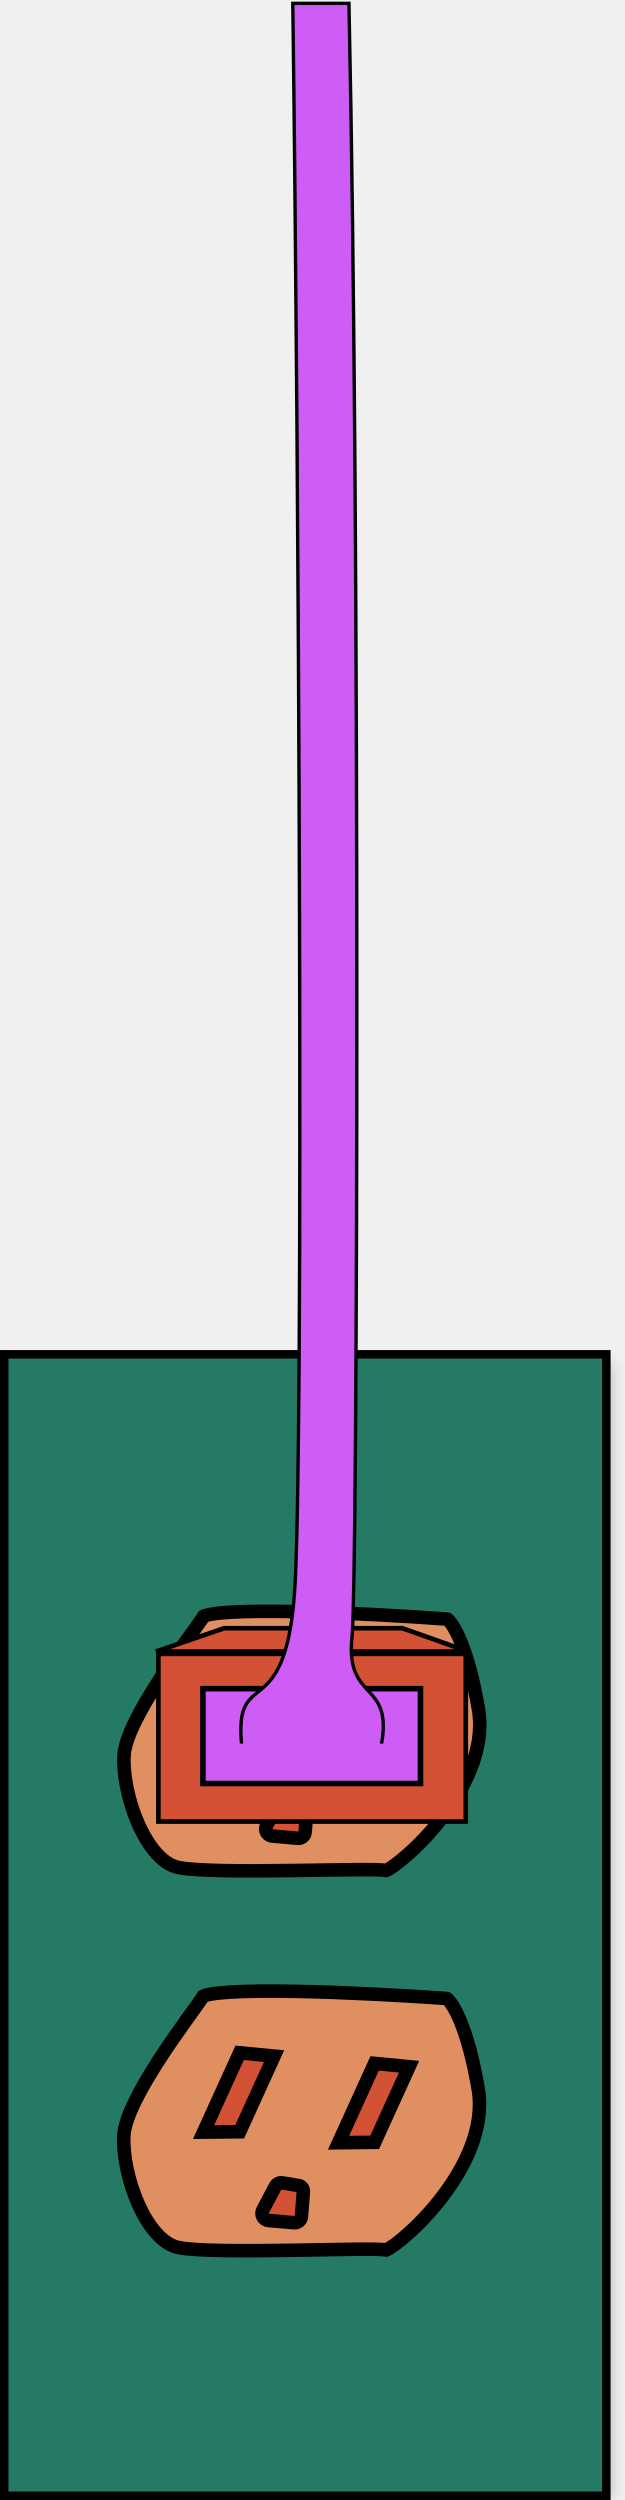
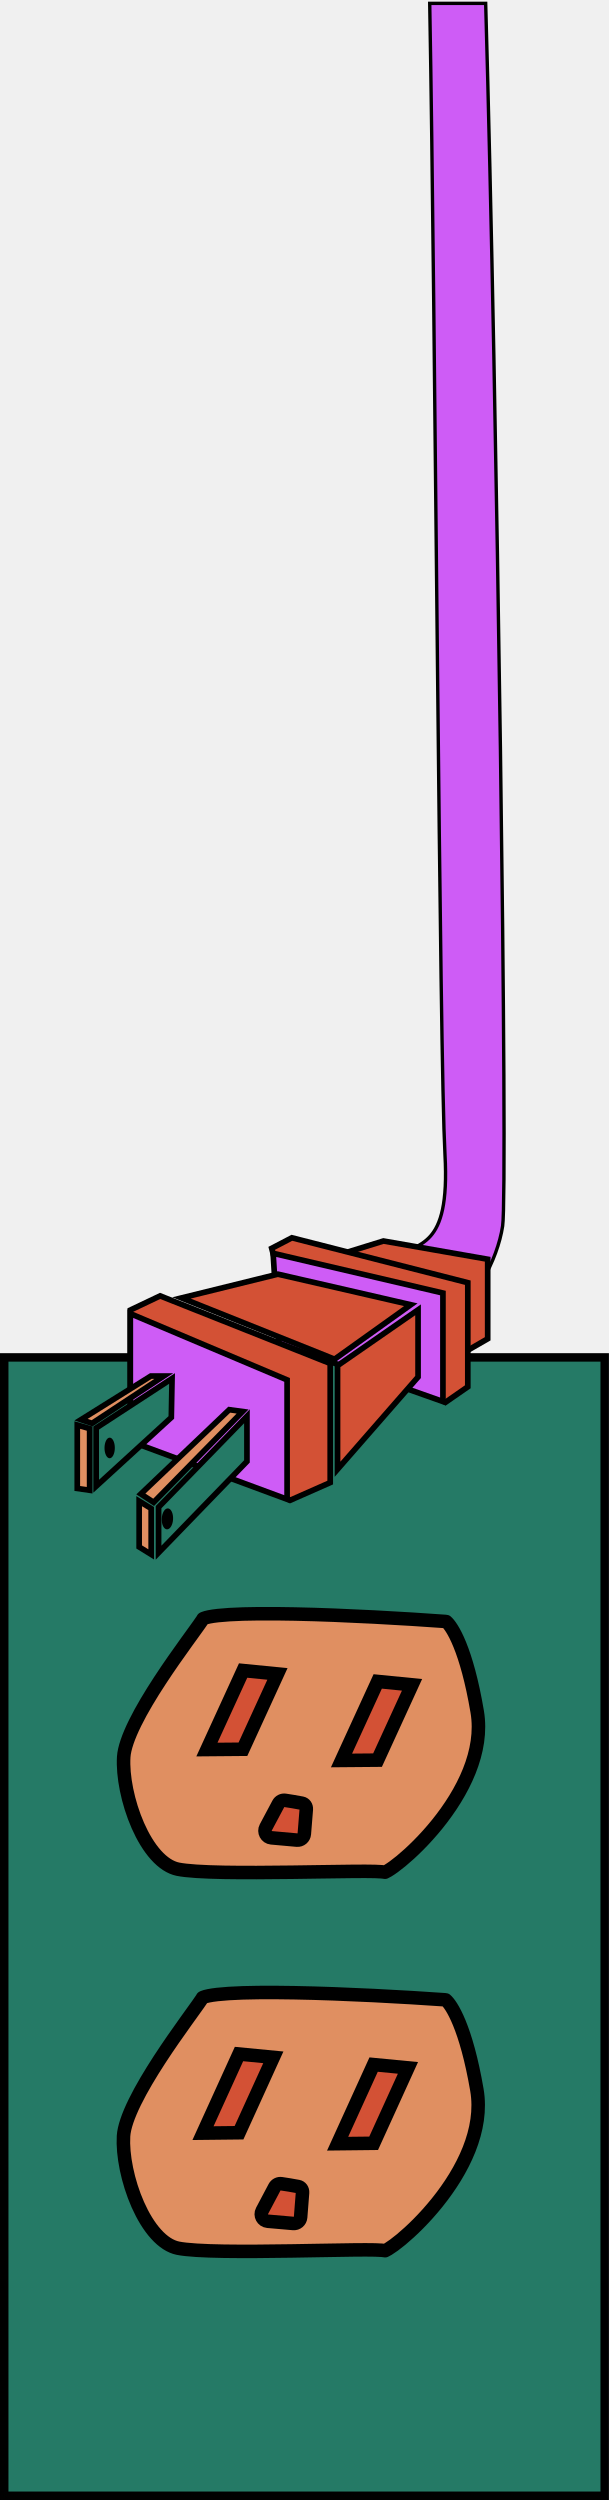
- <svg xmlns="http://www.w3.org/2000/svg" width="184" height="737" viewBox="0 0 184 737" fill="none">
-   <g filter="url(#filter0_d)">
-     <rect x="1.25" y="399.25" width="177.5" height="336.5" fill="#257A66" stroke="black" stroke-width="2.5" />
-     <path d="M60.011 476.505C60.011 476.505 60.011 476.505 60.013 476.504C60.011 476.505 60.011 476.505 60.011 476.505ZM60.084 476.463C60.124 476.443 60.181 476.415 60.262 476.382C60.585 476.248 61.093 476.099 61.819 475.954C63.263 475.664 65.295 475.441 67.829 475.286C72.88 474.976 79.666 474.949 87.164 475.103C102.145 475.411 119.79 476.437 131.68 477.303C131.805 477.312 131.877 477.326 131.913 477.336C132.684 477.981 134.195 479.928 135.919 484.172C137.642 488.415 139.504 494.766 141.058 503.949C143.06 515.783 136.755 527.917 129.261 537.207C125.551 541.805 121.643 545.589 118.543 548.143C116.988 549.424 115.672 550.366 114.712 550.943C114.314 551.182 114.015 551.336 113.813 551.424C113.738 551.408 113.672 551.397 113.618 551.388C113.385 551.349 113.125 551.319 112.856 551.296C112.316 551.25 111.63 551.219 110.837 551.198C109.245 551.156 107.107 551.154 104.604 551.173C101.585 551.197 97.987 551.253 94.112 551.314C91.563 551.354 88.893 551.396 86.188 551.431C79.351 551.522 72.262 551.573 66.194 551.46C60.063 551.345 55.159 551.064 52.583 550.534C50.356 550.076 48.17 548.641 46.114 546.349C44.064 544.063 42.245 541.036 40.752 537.643C37.752 530.825 36.223 522.902 36.57 517.357C36.729 514.81 37.96 511.317 39.961 507.265C41.935 503.268 44.55 498.937 47.271 494.774C49.989 490.617 52.789 486.662 55.123 483.419C55.704 482.612 56.26 481.842 56.782 481.122C58.24 479.106 59.421 477.473 60.084 476.463Z" fill="#E08F61" stroke="black" stroke-width="4" stroke-linecap="round" stroke-linejoin="round" />
-     <path d="M61.164 515.168L71.864 491.809L82.01 492.811L71.811 515.074L61.164 515.168Z" fill="#D35135" stroke="black" stroke-width="4" />
-     <path d="M100.95 518.389L111.651 495.031L121.796 496.033L111.598 518.296L100.95 518.389Z" fill="#D35135" stroke="black" stroke-width="4" />
-     <path d="M78.577 538.167C79.937 535.649 81.314 533.045 82.278 531.215C82.675 530.461 83.478 530.059 84.273 530.179C85.752 530.401 87.601 530.699 89.265 531.026C90.027 531.176 90.618 531.902 90.541 532.86L89.957 540.106C89.868 541.214 88.892 542.037 87.785 541.937L80.2 541.257C78.754 541.127 77.858 539.5 78.577 538.167Z" fill="#D35135" stroke="black" stroke-width="4" stroke-linecap="round" stroke-linejoin="round" />
-     <path d="M59.852 588.521C59.852 588.521 59.853 588.521 59.854 588.52C59.853 588.521 59.852 588.521 59.852 588.521ZM59.925 588.479C59.965 588.458 60.023 588.43 60.103 588.397C60.426 588.263 60.933 588.112 61.659 587.965C63.102 587.672 65.134 587.443 67.667 587.282C72.718 586.959 79.504 586.915 87.001 587.05C101.983 587.32 119.631 588.301 131.523 589.137C131.648 589.146 131.72 589.16 131.756 589.17C132.529 589.813 134.045 591.756 135.779 595.996C137.513 600.234 139.391 606.58 140.968 615.759C143.001 627.589 136.726 639.738 129.255 649.047C125.558 653.654 121.659 657.449 118.565 660.01C117.014 661.295 115.7 662.241 114.742 662.82C114.344 663.06 114.046 663.214 113.844 663.303C113.769 663.288 113.703 663.276 113.649 663.267C113.416 663.229 113.156 663.2 112.887 663.178C112.347 663.133 111.661 663.103 110.867 663.085C109.275 663.047 107.138 663.05 104.634 663.076C101.615 663.107 98.018 663.173 94.142 663.243C91.593 663.29 88.924 663.338 86.219 663.381C79.382 663.488 72.294 663.557 66.225 663.46C60.094 663.361 55.189 663.092 52.612 662.569C50.383 662.116 48.194 660.687 46.132 658.399C44.076 656.119 42.25 653.096 40.748 649.707C37.73 642.897 36.182 634.978 36.515 629.432C36.667 626.885 37.889 623.389 39.88 619.332C41.844 615.33 44.448 610.992 47.159 606.822C49.866 602.658 52.657 598.696 54.982 595.447C55.561 594.638 56.115 593.867 56.635 593.146C58.088 591.126 59.264 589.49 59.925 588.479Z" fill="#E08F61" stroke="black" stroke-width="4" stroke-linecap="round" stroke-linejoin="round" />
-     <path d="M60.007 628.555L70.648 605.169L80.796 606.146L70.654 628.435L60.007 628.555Z" fill="#D35135" stroke="black" stroke-width="4" />
-     <path d="M99.802 631.676L110.443 608.29L120.591 609.267L110.449 631.555L99.802 631.676Z" fill="#D35135" stroke="black" stroke-width="4" />
-     <path d="M77.478 651.51C78.831 648.989 80.203 646.382 81.162 644.548C81.556 643.794 82.359 643.39 83.154 643.507C84.634 643.726 86.483 644.02 88.148 644.342C88.911 644.49 89.504 645.214 89.429 646.173L88.863 653.42C88.776 654.529 87.803 655.354 86.695 655.257L79.109 654.596C77.662 654.47 76.763 652.845 77.478 651.51Z" fill="#D35135" stroke="black" stroke-width="4" stroke-linecap="round" stroke-linejoin="round" />
-   </g>
-   <rect x="46.687" y="487.552" width="90.627" height="49.433" fill="#D35135" stroke="black" stroke-width="1.373" />
-   <rect x="59.822" y="497.822" width="64.132" height="27.955" fill="#CE5CF6" stroke="black" stroke-width="1.644" />
-   <path d="M66.06 480L46 486.866H138L118.632 480H66.06Z" fill="#D35135" stroke="black" stroke-width="1.373" />
-   <path d="M86.791 470.159C83.753 509.564 68.779 490.237 71.281 515H112.308C116.311 494.922 101.542 502.284 103.802 482.206C105.412 467.906 106.212 156.293 102.868 1H86.316C87.987 125.101 89.748 431.802 86.791 470.159Z" fill="#CE5CF6" stroke="black" />
-   <rect x="70" y="514" width="43" height="2" fill="#CE5CF6" />
-   <defs>
-     <filter id="filter0_d" x="-4" y="398" width="188" height="347" filterUnits="userSpaceOnUse" color-interpolation-filters="sRGB">
-       <feFlood flood-opacity="0" result="BackgroundImageFix" />
-       <feColorMatrix in="SourceAlpha" type="matrix" values="0 0 0 0 0 0 0 0 0 0 0 0 0 0 0 0 0 0 127 0" />
-       <feOffset dy="4" />
-       <feGaussianBlur stdDeviation="2" />
-       <feColorMatrix type="matrix" values="0 0 0 0 0 0 0 0 0 0 0 0 0 0 0 0 0 0 0.25 0" />
-       <feBlend mode="normal" in2="BackgroundImageFix" result="effect1_dropShadow" />
-       <feBlend mode="normal" in="SourceGraphic" in2="effect1_dropShadow" result="shape" />
-     </filter>
-   </defs>
+ <svg xmlns="http://www.w3.org/2000/svg" width="180" height="739" viewBox="0 0 180 739" fill="none">
+   <rect x="1.25" y="401.25" width="177.5" height="336.5" fill="#257A66" stroke="black" stroke-width="2.5" />
+   <path d="M60.011 478.505C60.011 478.505 60.012 478.505 60.013 478.504C60.012 478.505 60.011 478.505 60.011 478.505ZM60.084 478.463C60.124 478.443 60.182 478.415 60.262 478.382C60.585 478.248 61.093 478.099 61.819 477.954C63.264 477.664 65.296 477.441 67.829 477.286C72.88 476.976 79.666 476.949 87.164 477.103C102.145 477.411 119.791 478.437 131.681 479.303C131.805 479.312 131.877 479.326 131.913 479.336C132.685 479.981 134.195 481.928 135.919 486.172C137.642 490.415 139.504 496.766 141.058 505.949C143.06 517.783 136.755 529.917 129.261 539.207C125.552 543.805 121.643 547.589 118.543 550.143C116.989 551.424 115.672 552.366 114.713 552.943C114.314 553.182 114.016 553.336 113.813 553.424C113.738 553.408 113.672 553.397 113.618 553.388C113.386 553.349 113.126 553.319 112.857 553.296C112.317 553.25 111.631 553.219 110.837 553.198C109.245 553.156 107.108 553.154 104.604 553.173C101.585 553.197 97.988 553.253 94.112 553.314C91.563 553.354 88.894 553.396 86.189 553.431C79.352 553.522 72.263 553.573 66.194 553.46C60.063 553.345 55.159 553.064 52.584 552.534C50.356 552.076 48.171 550.641 46.114 548.349C44.064 546.063 42.246 543.036 40.752 539.643C37.752 532.825 36.224 524.902 36.57 519.357C36.729 516.81 37.96 513.317 39.961 509.265C41.935 505.268 44.55 500.937 47.272 496.774C49.989 492.617 52.79 488.662 55.123 485.419C55.704 484.612 56.261 483.842 56.782 483.122C58.24 481.106 59.421 479.473 60.084 478.463Z" fill="#E08F61" stroke="black" stroke-width="4" stroke-linecap="round" stroke-linejoin="round" />
+   <path d="M61.164 517.168L71.865 493.809L82.01 494.811L71.812 517.074L61.164 517.168Z" fill="#D35135" stroke="black" stroke-width="4" />
+   <path d="M100.951 520.389L111.651 497.031L121.797 498.033L111.598 520.296L100.951 520.389Z" fill="#D35135" stroke="black" stroke-width="4" />
+   <path d="M78.578 540.167C79.937 537.649 81.315 535.045 82.279 533.215C82.675 532.461 83.479 532.059 84.273 532.179C85.753 532.401 87.601 532.699 89.266 533.026C90.028 533.176 90.619 533.902 90.541 534.86L89.957 542.106C89.868 543.214 88.892 544.037 87.785 543.937L80.201 543.257C78.754 543.127 77.858 541.5 78.578 540.167Z" fill="#D35135" stroke="black" stroke-width="4" stroke-linecap="round" stroke-linejoin="round" />
+   <path d="M59.852 590.521C59.852 590.521 59.852 590.521 59.854 590.52C59.852 590.521 59.852 590.521 59.852 590.521ZM59.925 590.479C59.964 590.458 60.022 590.43 60.102 590.397C60.425 590.263 60.933 590.112 61.659 589.965C63.102 589.672 65.133 589.443 67.667 589.282C72.717 588.959 79.503 588.915 87.001 589.05C101.983 589.32 119.631 590.301 131.523 591.137C131.648 591.146 131.719 591.16 131.756 591.17C132.529 591.813 134.044 593.756 135.779 597.996C137.513 602.234 139.391 608.58 140.968 617.759C143 629.589 136.725 641.738 129.255 651.047C125.557 655.654 121.658 659.449 118.565 662.01C117.014 663.295 115.699 664.241 114.741 664.82C114.344 665.06 114.046 665.214 113.843 665.303C113.768 665.288 113.702 665.276 113.648 665.267C113.416 665.229 113.156 665.2 112.887 665.178C112.346 665.133 111.66 665.103 110.867 665.085C109.274 665.047 107.137 665.05 104.633 665.076C101.614 665.107 98.017 665.173 94.142 665.243C91.593 665.29 88.924 665.338 86.219 665.381C79.382 665.488 72.293 665.557 66.224 665.46C60.093 665.361 55.188 665.092 52.612 664.569C50.383 664.116 48.194 662.687 46.132 660.399C44.076 658.119 42.249 655.096 40.748 651.707C37.73 644.897 36.182 636.978 36.514 631.432C36.667 628.885 37.889 625.389 39.88 621.332C41.843 617.33 44.448 612.992 47.158 608.822C49.866 604.658 52.656 600.696 54.981 597.447C55.56 596.638 56.115 595.867 56.634 595.146C58.087 593.126 59.264 591.49 59.925 590.479Z" fill="#E08F61" stroke="black" stroke-width="4" stroke-linecap="round" stroke-linejoin="round" />
+   <path d="M60.007 630.555L70.648 607.169L80.796 608.146L70.654 630.435L60.007 630.555Z" fill="#D35135" stroke="black" stroke-width="4" />
+   <path d="M99.801 633.676L110.442 610.29L120.59 611.267L110.448 633.555L99.801 633.676Z" fill="#D35135" stroke="black" stroke-width="4" />
+   <path d="M77.478 653.51C78.831 650.989 80.202 648.382 81.161 646.548C81.556 645.794 82.358 645.39 83.153 645.507C84.633 645.726 86.482 646.02 88.148 646.342C88.91 646.49 89.503 647.214 89.428 648.173L88.862 655.42C88.776 656.529 87.802 657.354 86.695 657.257L79.109 656.596C77.662 656.47 76.762 654.845 77.478 653.51Z" fill="#D35135" stroke="black" stroke-width="4" stroke-linecap="round" stroke-linejoin="round" />
+   <path d="M131.536 341.316C133.14 370.227 123.182 366.413 117 372.436L131.536 389C140.057 385.988 147.075 372.436 148.578 362.397C150.187 351.659 146.908 117.618 143.566 1H127.025C128.696 94.194 129.932 312.404 131.536 341.316Z" fill="#CE5CF6" stroke="black" />
+   <path d="M102.715 393.026V370.128L113.346 366.841L144.161 372.231V395.75L136.991 399.888L102.715 393.026Z" fill="#D35135" stroke="black" stroke-width="1.677" />
+   <path d="M86.885 394.227L80.314 369.004L86.278 365.892L138.281 379.162V409.937L131.685 414.514L86.885 394.227Z" fill="#D35135" stroke="black" stroke-width="1.677" />
+   <path d="M130.93 414.289L82.401 397.151L80.732 370.484L130.93 382.224V414.289Z" fill="#CE5CF6" stroke="black" stroke-width="1.677" />
+   <path d="M123.579 407.036L99.775 434.309V403.691L123.579 387.184V407.036Z" fill="#D35135" stroke="black" stroke-width="1.677" />
+   <path d="M121.436 385.678L98.897 401.784L53.644 383.671L82.145 376.643L121.436 385.678Z" fill="#D35135" stroke="black" stroke-width="1.677" />
+   <path d="M38.52 420.743V387.254L47.332 383.066L97.607 403.042V438.251L85.802 443.463L38.52 420.743Z" fill="#D35135" stroke="black" stroke-width="1.677" />
+   <path d="M84.866 443.182L38.52 426.044V390.603V388.317L84.866 407.903V443.182Z" fill="#CE5CF6" stroke="black" stroke-width="1.677" />
+   <path d="M50.644 419L28.429 439.324V422.117L50.861 407.477L50.644 419Z" fill="#257A66" stroke="black" stroke-width="1.677" />
+   <path d="M48.426 406.748L27.215 420.739L23.954 419.652L44.601 406.748H48.426Z" fill="#E08F61" stroke="black" stroke-width="1.677" />
+   <path d="M26.497 440.515L22.839 439.993V421.25L26.497 422.296V440.515Z" fill="#E08F61" stroke="black" stroke-width="1.677" />
+   <mask id="path-21-inside-1" fill="white">
+     <ellipse cx="32.418" cy="428.015" rx="1.525" ry="3.049" transform="rotate(0.202866 32.4176 428.015)" />
+   </mask>
+   <path d="M32.265 428.015C32.263 428.653 32.128 429.147 31.99 429.42C31.922 429.556 31.884 429.575 31.922 429.543C31.971 429.501 32.142 429.386 32.413 429.387L32.401 432.742C33.799 432.747 34.618 431.66 34.986 430.931C35.404 430.102 35.616 429.073 35.619 428.027L32.265 428.015ZM32.413 429.387C32.683 429.388 32.853 429.505 32.902 429.546C32.94 429.578 32.902 429.559 32.835 429.423C32.699 429.149 32.568 428.654 32.57 428.016L29.216 428.004C29.212 429.05 29.417 430.081 29.829 430.912C30.192 431.644 31.002 432.737 32.401 432.742L32.413 429.387ZM32.57 428.016C32.572 427.378 32.707 426.884 32.845 426.611C32.913 426.475 32.951 426.456 32.913 426.488C32.864 426.529 32.693 426.645 32.422 426.644L32.434 423.289C31.036 423.284 30.217 424.371 29.85 425.1C29.431 425.929 29.22 426.958 29.216 428.004L32.57 428.016ZM32.422 426.644C32.152 426.643 31.982 426.526 31.933 426.485C31.895 426.452 31.933 426.472 32 426.608C32.136 426.882 32.267 427.377 32.265 428.015L35.619 428.027C35.623 426.981 35.418 425.95 35.006 425.118C34.644 424.387 33.833 423.294 32.434 423.289L32.422 426.644Z" fill="black" mask="url(#path-21-inside-1)" />
+   <path d="M72.997 431.995L46.876 458.976V445.511L72.997 418.647V431.995Z" fill="#257A66" stroke="black" stroke-width="1.677" />
+   <path d="M71.713 417.243L45.413 444.091L41.638 441.615L67.769 416.704L71.713 417.243Z" fill="#E08F61" stroke="black" stroke-width="1.677" />
+   <path d="M44.691 459.484L41.134 457.278V443.742L44.691 445.923V459.484Z" fill="#E08F61" stroke="black" stroke-width="1.677" />
+   <mask id="path-26-inside-2" fill="white">
+     <ellipse rx="1.676" ry="3.102" transform="matrix(0.998844 0.0480626 -0.0479871 0.998848 49.4862 448.981)" />
+   </mask>
+   <path d="M49.485 448.98C49.455 449.613 49.289 450.096 49.129 450.361C49.05 450.491 49.005 450.516 49.032 450.497C49.069 450.471 49.207 450.393 49.418 450.403L49.257 453.754C50.628 453.82 51.54 452.858 52 452.095C52.5 451.268 52.784 450.22 52.836 449.142L49.485 448.98ZM49.418 450.403C49.629 450.413 49.758 450.504 49.793 450.534C49.818 450.555 49.775 450.526 49.709 450.389C49.576 450.11 49.457 449.613 49.487 448.981L46.137 448.819C46.085 449.898 46.267 450.968 46.685 451.84C47.071 452.643 47.886 453.688 49.257 453.754L49.418 450.403ZM49.487 448.981C49.518 448.348 49.684 447.865 49.843 447.6C49.922 447.47 49.968 447.445 49.941 447.464C49.903 447.49 49.765 447.568 49.554 447.558L49.715 444.207C48.345 444.141 47.433 445.103 46.972 445.866C46.472 446.693 46.189 447.741 46.137 448.819L49.487 448.981ZM49.554 447.558C49.344 447.548 49.214 447.457 49.179 447.427C49.154 447.406 49.197 447.435 49.263 447.572C49.397 447.851 49.515 448.348 49.485 448.98L52.836 449.142C52.887 448.064 52.706 446.993 52.287 446.121C51.902 445.318 51.086 444.273 49.715 444.207L49.554 447.558Z" fill="black" mask="url(#path-26-inside-2)" />
</svg>
